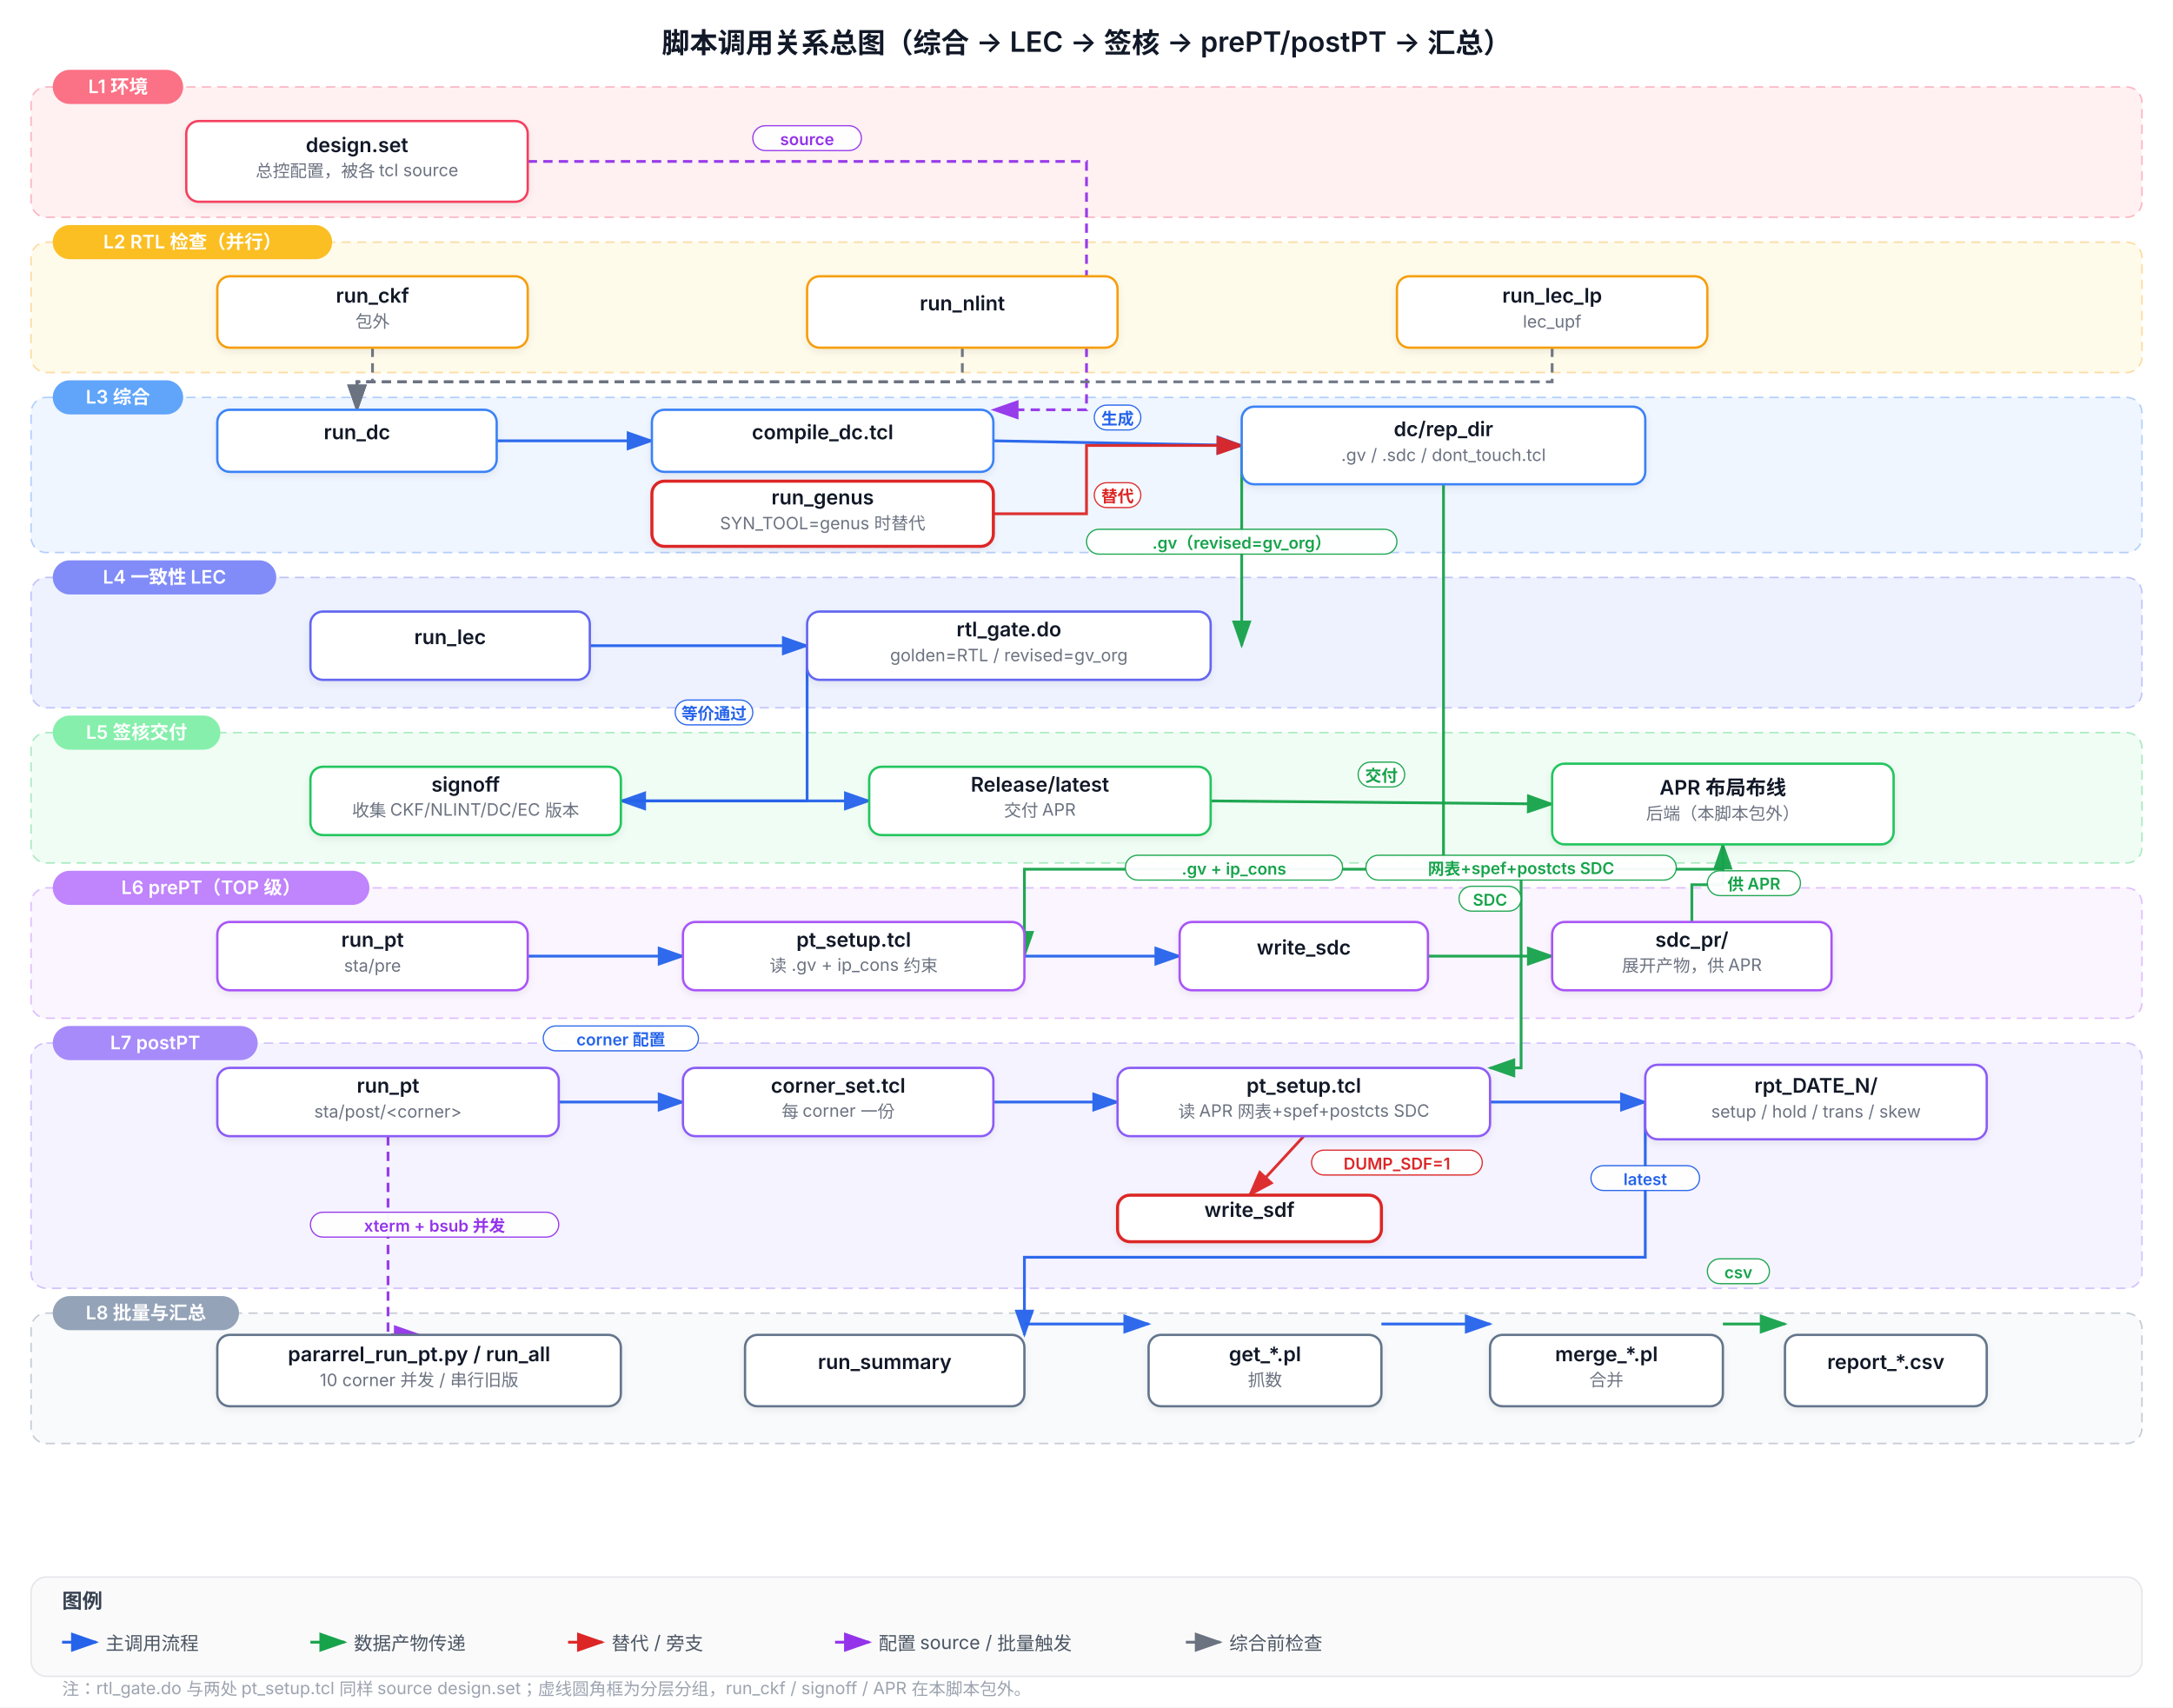
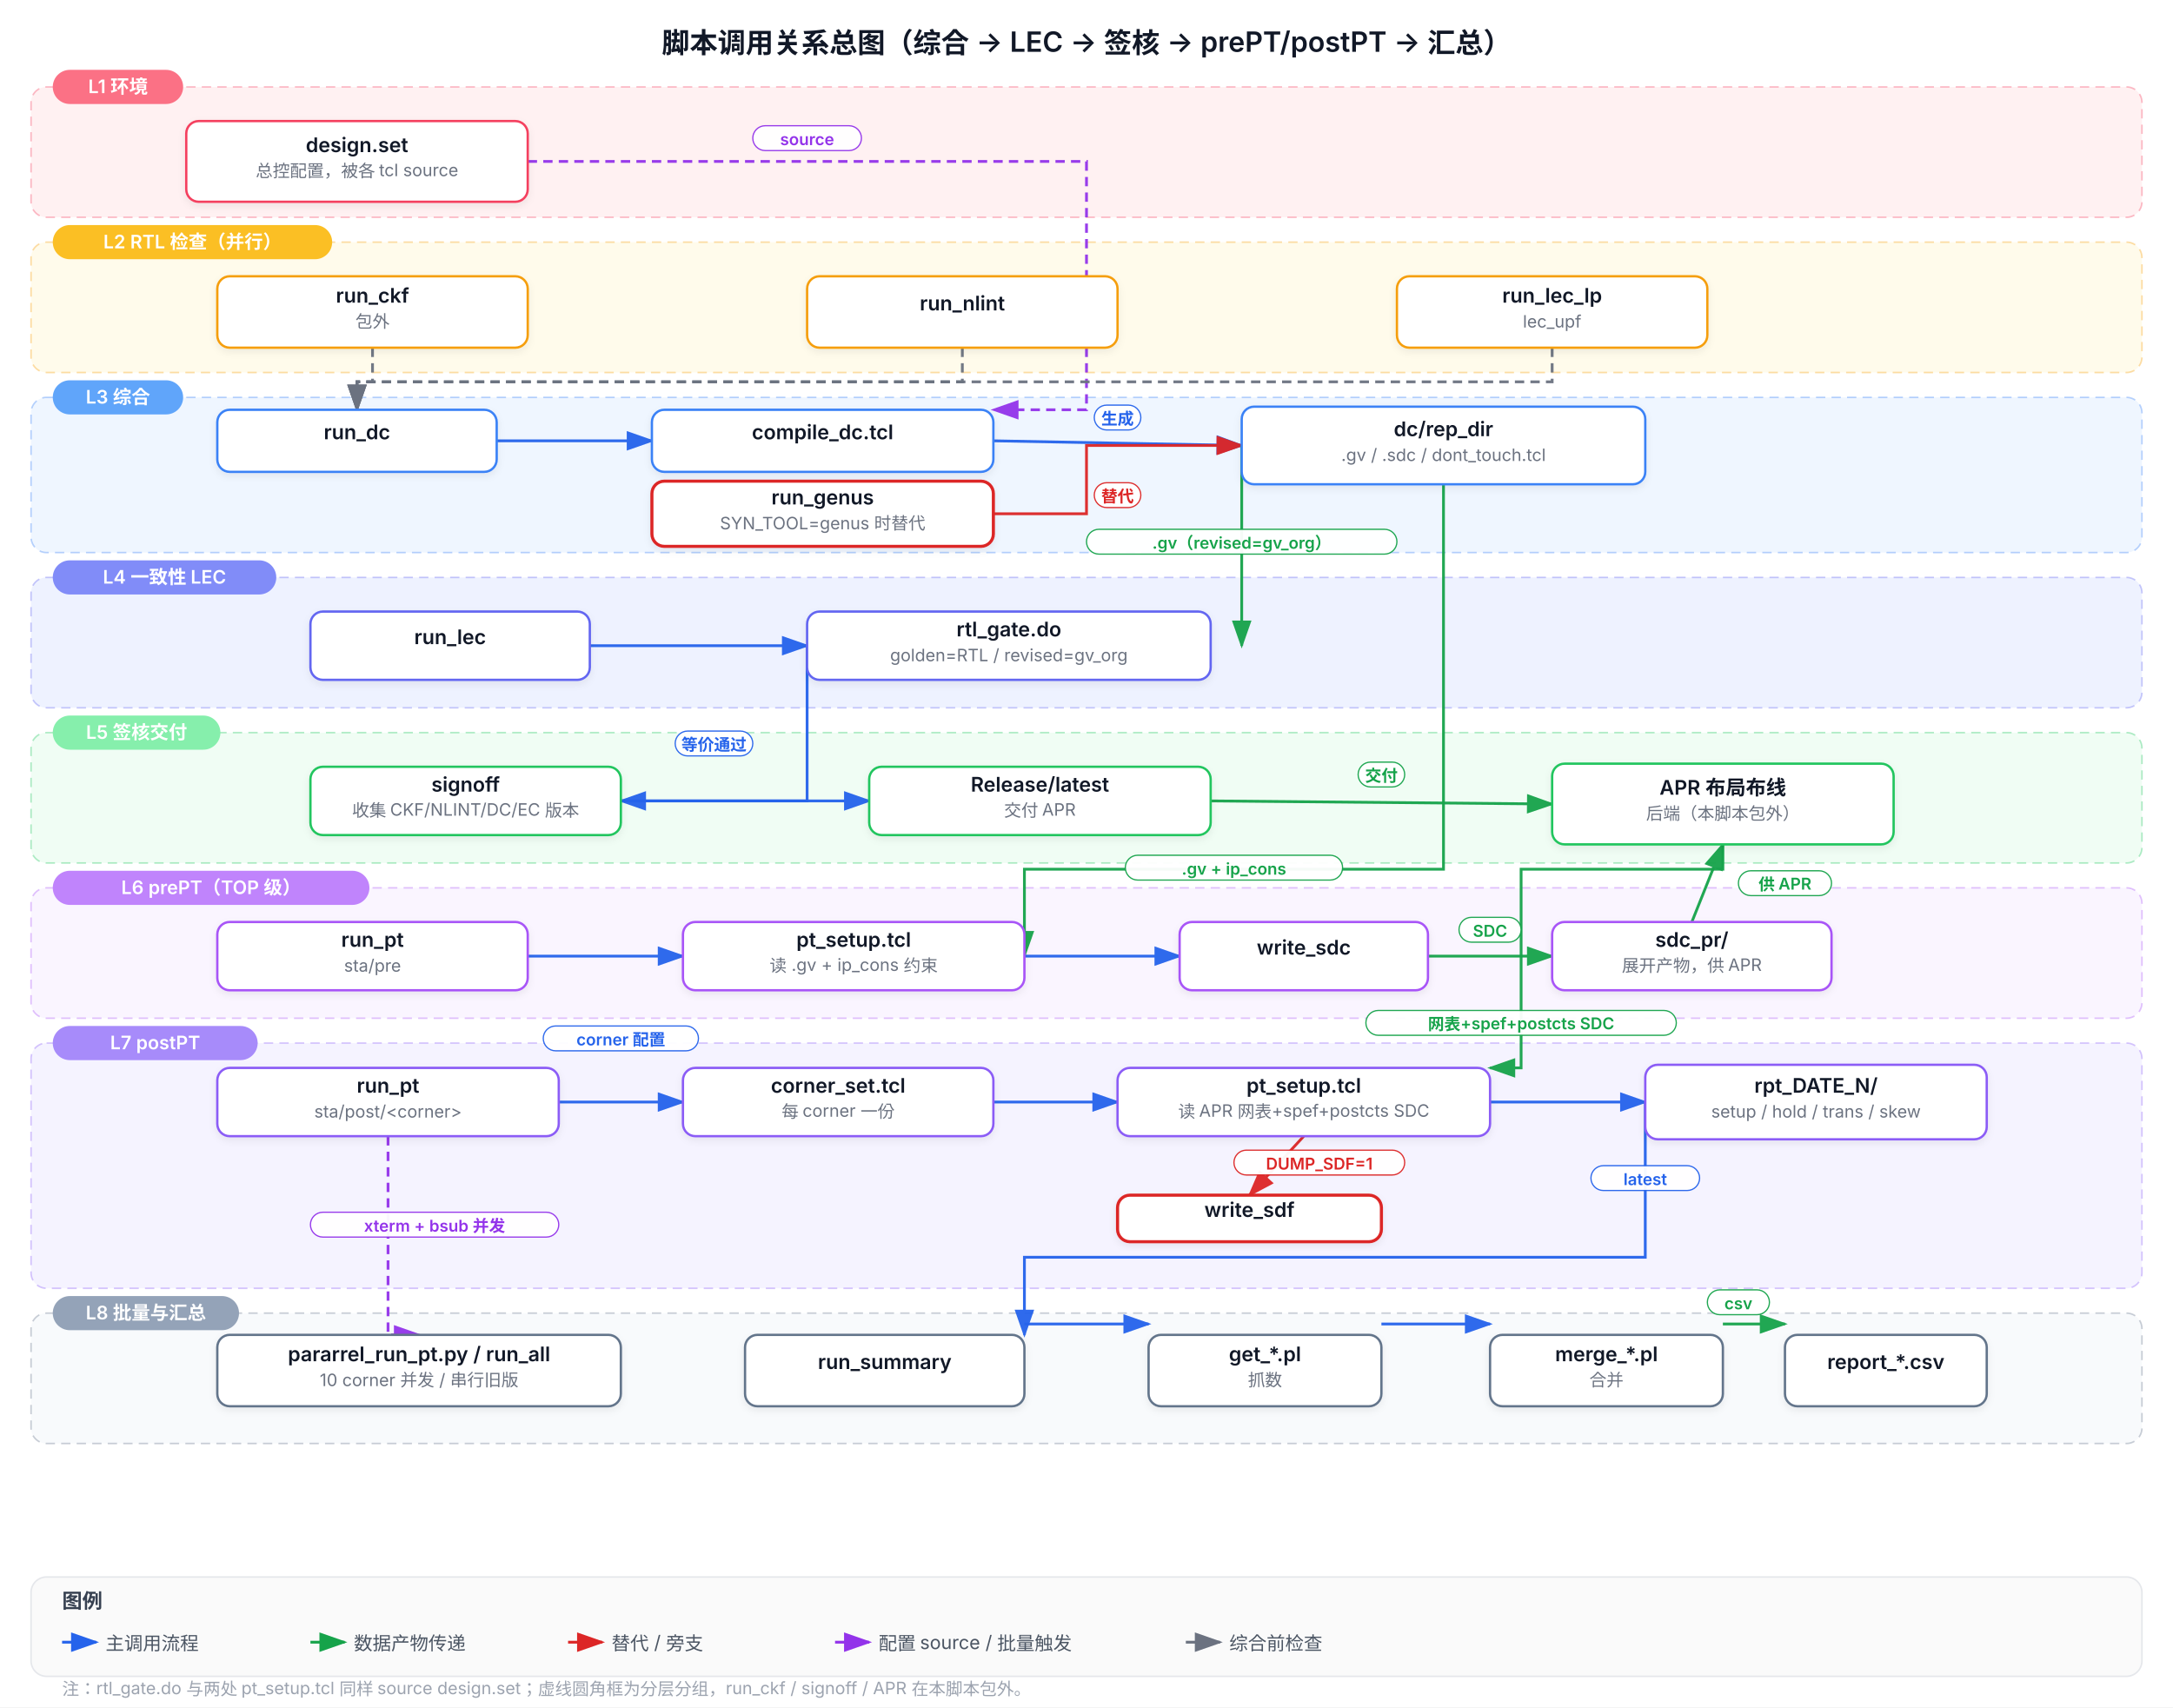
<svg xmlns="http://www.w3.org/2000/svg" viewBox="0 0 1400 1100" width="1400" height="1100" role="img" aria-label="脚本调用关系总图">
  <style>
    text { font-family: -apple-system, BlinkMacSystemFont, "Segoe UI", "PingFang SC", "Microsoft YaHei", sans-serif; }
    .node { transition: all 0.2s ease; }
    .node:hover rect { filter: drop-shadow(0 4px 8px rgba(0,0,0,0.12)); stroke-width: 2.2; }
    .node:hover text { fill: #db2777; }
  </style>
  <defs>
    <filter id="soft-shadow" x="-20%" y="-20%" width="140%" height="140%">
      <feDropShadow dx="0" dy="2" stdDeviation="2.5" flood-color="#000000" flood-opacity="0.07" />
    </filter>
    <marker id="arrow-blue" markerWidth="10" markerHeight="7" refX="9" refY="3.5" orient="auto">
      <polygon points="0 0, 10 3.5, 0 7" fill="#2563eb" />
    </marker>
    <marker id="arrow-green" markerWidth="10" markerHeight="7" refX="9" refY="3.5" orient="auto">
      <polygon points="0 0, 10 3.5, 0 7" fill="#16a34a" />
    </marker>
    <marker id="arrow-red" markerWidth="10" markerHeight="7" refX="9" refY="3.5" orient="auto">
      <polygon points="0 0, 10 3.5, 0 7" fill="#dc2626" />
    </marker>
    <marker id="arrow-purple" markerWidth="10" markerHeight="7" refX="9" refY="3.5" orient="auto">
      <polygon points="0 0, 10 3.5, 0 7" fill="#9333ea" />
    </marker>
    <marker id="arrow-gray" markerWidth="10" markerHeight="7" refX="9" refY="3.5" orient="auto">
      <polygon points="0 0, 10 3.5, 0 7" fill="#6b7280" />
    </marker>
  </defs>
  <rect width="1400" height="1100" fill="#ffffff" />
  <text x="700.0" y="34" text-anchor="middle" font-size="18" font-weight="600" fill="#111827">脚本调用关系总图（综合 → LEC → 签核 → prePT/postPT → 汇总）</text>
  <rect x="20" y="56" width="1360" height="84" rx="10" ry="10" fill="#fff1f2" stroke="#f43f5e" stroke-width="1" stroke-opacity="0.35" stroke-dasharray="6,4" />
  <rect x="34" y="45" width="84" height="22" rx="11" ry="11" fill="#fb7185" />
  <text x="76.0" y="60" text-anchor="middle" font-size="12" font-weight="600" fill="#ffffff">L1 环境</text>
  <rect x="20" y="156" width="1360" height="84" rx="10" ry="10" fill="#fffbeb" stroke="#f59e0b" stroke-width="1" stroke-opacity="0.35" stroke-dasharray="6,4" />
  <rect x="34" y="145" width="180" height="22" rx="11" ry="11" fill="#fbbf24" />
  <text x="124.0" y="160" text-anchor="middle" font-size="12" font-weight="600" fill="#ffffff">L2 RTL 检查（并行）</text>
  <rect x="20" y="256" width="1360" height="100" rx="10" ry="10" fill="#eff6ff" stroke="#3b82f6" stroke-width="1" stroke-opacity="0.35" stroke-dasharray="6,4" />
  <rect x="34" y="245" width="84" height="22" rx="11" ry="11" fill="#60a5fa" />
  <text x="76.0" y="260" text-anchor="middle" font-size="12" font-weight="600" fill="#ffffff">L3 综合</text>
  <rect x="20" y="372" width="1360" height="84" rx="10" ry="10" fill="#eef2ff" stroke="#6366f1" stroke-width="1" stroke-opacity="0.35" stroke-dasharray="6,4" />
  <rect x="34" y="361" width="144" height="22" rx="11" ry="11" fill="#818cf8" />
  <text x="106.0" y="376" text-anchor="middle" font-size="12" font-weight="600" fill="#ffffff">L4 一致性 LEC</text>
  <rect x="20" y="472" width="1360" height="84" rx="10" ry="10" fill="#f0fdf4" stroke="#22c55e" stroke-width="1" stroke-opacity="0.35" stroke-dasharray="6,4" />
  <rect x="34" y="461" width="108" height="22" rx="11" ry="11" fill="#86efac" />
  <text x="88.0" y="476" text-anchor="middle" font-size="12" font-weight="600" fill="#ffffff">L5 签核交付</text>
  <rect x="20" y="572" width="1360" height="84" rx="10" ry="10" fill="#faf5ff" stroke="#a855f7" stroke-width="1" stroke-opacity="0.35" stroke-dasharray="6,4" />
  <rect x="34" y="561" width="204" height="22" rx="11" ry="11" fill="#c084fc" />
  <text x="136.0" y="576" text-anchor="middle" font-size="12" font-weight="600" fill="#ffffff">L6 prePT（TOP 级）</text>
  <rect x="20" y="672" width="1360" height="158" rx="10" ry="10" fill="#f5f3ff" stroke="#8b5cf6" stroke-width="1" stroke-opacity="0.35" stroke-dasharray="6,4" />
  <rect x="34" y="661" width="132" height="22" rx="11" ry="11" fill="#a78bfa" />
  <text x="100.0" y="676" text-anchor="middle" font-size="12" font-weight="600" fill="#ffffff">L7 postPT</text>
  <rect x="20" y="846" width="1360" height="84" rx="10" ry="10" fill="#f8fafc" stroke="#64748b" stroke-width="1" stroke-opacity="0.35" stroke-dasharray="6,4" />
  <rect x="34" y="835" width="120" height="22" rx="11" ry="11" fill="#94a3b8" />
  <text x="94.0" y="850" text-anchor="middle" font-size="12" font-weight="600" fill="#ffffff">L8 批量与汇总</text>
  <g class="edges">
    <path id="edge-0" d="M 340,104 L 700,104 L 700,264 L 640,264" fill="none" stroke="#9333ea" stroke-width="1.8" stroke-dasharray="6,4" marker-end="url(#arrow-purple)" opacity="0.95" />
    <path id="edge-1" d="M 240,224 L 240,246 L 230,246 L 230,264" fill="none" stroke="#6b7280" stroke-width="1.8" stroke-dasharray="6,4" marker-end="url(#arrow-gray)" opacity="0.95" />
    <path id="edge-2" d="M 620,224 L 620,246 L 230,246 L 230,264" fill="none" stroke="#6b7280" stroke-width="1.8" stroke-dasharray="6,4" marker-end="url(#arrow-gray)" opacity="0.95" />
    <path id="edge-3" d="M 1000,224 L 1000,246 L 230,246 L 230,264" fill="none" stroke="#6b7280" stroke-width="1.8" stroke-dasharray="6,4" marker-end="url(#arrow-gray)" opacity="0.95" />
    <path id="edge-4" d="M 320,284 L 420,284" fill="none" stroke="#2563eb" stroke-width="1.8" stroke-dasharray="none" marker-end="url(#arrow-blue)" opacity="0.95" />
    <path id="edge-5" d="M 640,284 L 800,287" fill="none" stroke="#2563eb" stroke-width="1.8" stroke-dasharray="none" marker-end="url(#arrow-blue)" opacity="0.95" />
    <path id="edge-6" d="M 640,331 L 700,331 L 700,287 L 800,287" fill="none" stroke="#dc2626" stroke-width="1.8" stroke-dasharray="none" marker-end="url(#arrow-red)" opacity="0.95" />
    <path id="edge-7" d="M 800,287 L 800,416" fill="none" stroke="#16a34a" stroke-width="1.8" stroke-dasharray="none" marker-end="url(#arrow-green)" opacity="0.95" />
    <path id="edge-8" d="M 380,416 L 520,416" fill="none" stroke="#2563eb" stroke-width="1.8" stroke-dasharray="none" marker-end="url(#arrow-blue)" opacity="0.95" />
    <path id="edge-9" d="M 520,416 L 520,516 L 400,516" fill="none" stroke="#2563eb" stroke-width="1.8" stroke-dasharray="none" marker-end="url(#arrow-blue)" opacity="0.95" />
    <path id="edge-10" d="M 400,516 L 560,516" fill="none" stroke="#2563eb" stroke-width="1.8" stroke-dasharray="none" marker-end="url(#arrow-blue)" opacity="0.95" />
    <path id="edge-11" d="M 780,516 L 1000,518" fill="none" stroke="#16a34a" stroke-width="1.8" stroke-dasharray="none" marker-end="url(#arrow-green)" opacity="0.95" />
    <path id="edge-12" d="M 930,312 L 930,560 L 660,560 L 660,616" fill="none" stroke="#16a34a" stroke-width="1.8" stroke-dasharray="none" marker-end="url(#arrow-green)" opacity="0.95" />
    <path id="edge-13" d="M 340,616 L 440,616" fill="none" stroke="#2563eb" stroke-width="1.8" stroke-dasharray="none" marker-end="url(#arrow-blue)" opacity="0.95" />
    <path id="edge-14" d="M 660,616 L 760,616" fill="none" stroke="#2563eb" stroke-width="1.8" stroke-dasharray="none" marker-end="url(#arrow-blue)" opacity="0.95" />
    <path id="edge-15" d="M 920,616 L 1000,616" fill="none" stroke="#16a34a" stroke-width="1.8" stroke-dasharray="none" marker-end="url(#arrow-green)" opacity="0.95" />
-     <path id="edge-16" d="M 1090,594 L 1090,570 L 1110,570 L 1110,544" fill="none" stroke="#16a34a" stroke-width="1.8" stroke-dasharray="none" marker-end="url(#arrow-green)" opacity="0.95" />
+     <path id="edge-16" d="M 1090,594 L 1110,544" fill="none" stroke="#16a34a" stroke-width="1.8" stroke-dasharray="none" marker-end="url(#arrow-green)" opacity="0.95" />
    <path id="edge-17" d="M 1110,544 L 1110,560 L 980,560 L 980,688 L 960,688" fill="none" stroke="#16a34a" stroke-width="1.8" stroke-dasharray="none" marker-end="url(#arrow-green)" opacity="0.95" />
    <path id="edge-18" d="M 360,710 L 440,710" fill="none" stroke="#2563eb" stroke-width="1.8" stroke-dasharray="none" marker-end="url(#arrow-blue)" opacity="0.95" />
    <path id="edge-19" d="M 640,710 L 720,710" fill="none" stroke="#2563eb" stroke-width="1.8" stroke-dasharray="none" marker-end="url(#arrow-blue)" opacity="0.95" />
    <path id="edge-20" d="M 960,710 L 1060,710" fill="none" stroke="#2563eb" stroke-width="1.8" stroke-dasharray="none" marker-end="url(#arrow-blue)" opacity="0.95" />
    <path id="edge-21" d="M 840,732 L 805,770" fill="none" stroke="#dc2626" stroke-width="1.8" stroke-dasharray="none" marker-end="url(#arrow-red)" opacity="0.95" />
    <path id="edge-22" d="M 250,732 L 250,860 L 270,860" fill="none" stroke="#9333ea" stroke-width="1.8" stroke-dasharray="6,4" marker-end="url(#arrow-purple)" opacity="0.95" />
    <path id="edge-23" d="M 1060,710 L 1060,810 L 660,810 L 660,860" fill="none" stroke="#2563eb" stroke-width="1.8" stroke-dasharray="none" marker-end="url(#arrow-blue)" opacity="0.95" />
    <path id="edge-24" d="M 660,853 L 740,853" fill="none" stroke="#2563eb" stroke-width="1.8" stroke-dasharray="none" marker-end="url(#arrow-blue)" opacity="0.95" />
    <path id="edge-25" d="M 890,853 L 960,853" fill="none" stroke="#2563eb" stroke-width="1.8" stroke-dasharray="none" marker-end="url(#arrow-blue)" opacity="0.95" />
    <path id="edge-26" d="M 1110,853 L 1150,853" fill="none" stroke="#16a34a" stroke-width="1.8" stroke-dasharray="none" marker-end="url(#arrow-green)" opacity="0.95" />
  </g>
  <rect x="485.0" y="81.0" width="70" height="16" rx="8" fill="#ffffff" stroke="#9333ea" stroke-width="0.8" opacity="0.95" />
  <text x="520.0" y="93.5" text-anchor="middle" font-size="10.5" font-weight="600" fill="#9333ea">source</text>
  <rect x="705.0" y="261.0" width="30" height="16" rx="8" fill="#ffffff" stroke="#2563eb" stroke-width="0.8" opacity="0.95" />
  <text x="720.0" y="273.5" text-anchor="middle" font-size="10.5" font-weight="600" fill="#2563eb">生成</text>
  <rect x="705.0" y="311.0" width="30" height="16" rx="8" fill="#ffffff" stroke="#dc2626" stroke-width="0.8" opacity="0.95" />
  <text x="720.0" y="323.5" text-anchor="middle" font-size="10.5" font-weight="600" fill="#dc2626">替代</text>
  <rect x="700.0" y="341.0" width="200" height="16" rx="8" fill="#ffffff" stroke="#16a34a" stroke-width="0.8" opacity="0.95" />
  <text x="800.0" y="353.5" text-anchor="middle" font-size="10.5" font-weight="600" fill="#16a34a">.gv（revised=gv_org）</text>
-   <rect x="435.0" y="451.0" width="50" height="16" rx="8" fill="#ffffff" stroke="#2563eb" stroke-width="0.8" opacity="0.95" />
-   <text x="460.0" y="463.5" text-anchor="middle" font-size="10.5" font-weight="600" fill="#2563eb">等价通过</text>
+   <rect x="435.0" y="471.0" width="50" height="16" rx="8" fill="#ffffff" stroke="#2563eb" stroke-width="0.8" opacity="0.95" />
+   <text x="460.0" y="483.5" text-anchor="middle" font-size="10.5" font-weight="600" fill="#2563eb">等价通过</text>
  <rect x="875.0" y="491.0" width="30" height="16" rx="8" fill="#ffffff" stroke="#16a34a" stroke-width="0.8" opacity="0.95" />
  <text x="890.0" y="503.5" text-anchor="middle" font-size="10.5" font-weight="600" fill="#16a34a">交付</text>
  <rect x="725.0" y="551.0" width="140" height="16" rx="8" fill="#ffffff" stroke="#16a34a" stroke-width="0.8" opacity="0.95" />
  <text x="795.0" y="563.5" text-anchor="middle" font-size="10.5" font-weight="600" fill="#16a34a">.gv + ip_cons</text>
-   <rect x="940.0" y="571.0" width="40" height="16" rx="8" fill="#ffffff" stroke="#16a34a" stroke-width="0.8" opacity="0.95" />
-   <text x="960.0" y="583.5" text-anchor="middle" font-size="10.5" font-weight="600" fill="#16a34a">SDC</text>
-   <rect x="1100.0" y="561.0" width="60" height="16" rx="8" fill="#ffffff" stroke="#16a34a" stroke-width="0.8" opacity="0.95" />
-   <text x="1130.0" y="573.5" text-anchor="middle" font-size="10.5" font-weight="600" fill="#16a34a">供 APR</text>
-   <rect x="880.0" y="551.0" width="200" height="16" rx="8" fill="#ffffff" stroke="#16a34a" stroke-width="0.8" opacity="0.95" />
-   <text x="980.0" y="563.5" text-anchor="middle" font-size="10.5" font-weight="600" fill="#16a34a">网表+spef+postcts SDC</text>
+   <rect x="940.0" y="591.0" width="40" height="16" rx="8" fill="#ffffff" stroke="#16a34a" stroke-width="0.8" opacity="0.95" />
+   <text x="960.0" y="603.5" text-anchor="middle" font-size="10.5" font-weight="600" fill="#16a34a">SDC</text>
+   <rect x="1120.0" y="561.0" width="60" height="16" rx="8" fill="#ffffff" stroke="#16a34a" stroke-width="0.8" opacity="0.95" />
+   <text x="1150.0" y="573.5" text-anchor="middle" font-size="10.5" font-weight="600" fill="#16a34a">供 APR</text>
+   <rect x="880.0" y="651.0" width="200" height="16" rx="8" fill="#ffffff" stroke="#16a34a" stroke-width="0.8" opacity="0.95" />
+   <text x="980.0" y="663.5" text-anchor="middle" font-size="10.5" font-weight="600" fill="#16a34a">网表+spef+postcts SDC</text>
  <rect x="350.0" y="661.0" width="100" height="16" rx="8" fill="#ffffff" stroke="#2563eb" stroke-width="0.8" opacity="0.95" />
  <text x="400.0" y="673.5" text-anchor="middle" font-size="10.5" font-weight="600" fill="#2563eb">corner 配置</text>
-   <rect x="845.0" y="741.0" width="110" height="16" rx="8" fill="#ffffff" stroke="#dc2626" stroke-width="0.8" opacity="0.95" />
-   <text x="900.0" y="753.5" text-anchor="middle" font-size="10.5" font-weight="600" fill="#dc2626">DUMP_SDF=1</text>
+   <rect x="795.0" y="741.0" width="110" height="16" rx="8" fill="#ffffff" stroke="#dc2626" stroke-width="0.8" opacity="0.95" />
+   <text x="850.0" y="753.5" text-anchor="middle" font-size="10.5" font-weight="600" fill="#dc2626">DUMP_SDF=1</text>
  <rect x="200.0" y="781.0" width="160" height="16" rx="8" fill="#ffffff" stroke="#9333ea" stroke-width="0.8" opacity="0.95" />
  <text x="280.0" y="793.5" text-anchor="middle" font-size="10.5" font-weight="600" fill="#9333ea">xterm + bsub 并发</text>
  <rect x="1025.0" y="751.0" width="70" height="16" rx="8" fill="#ffffff" stroke="#2563eb" stroke-width="0.8" opacity="0.95" />
  <text x="1060.0" y="763.5" text-anchor="middle" font-size="10.5" font-weight="600" fill="#2563eb">latest</text>
-   <rect x="1100.0" y="811.0" width="40" height="16" rx="8" fill="#ffffff" stroke="#16a34a" stroke-width="0.8" opacity="0.95" />
-   <text x="1120.0" y="823.5" text-anchor="middle" font-size="10.5" font-weight="600" fill="#16a34a">csv</text>
+   <rect x="1100.0" y="831.0" width="40" height="16" rx="8" fill="#ffffff" stroke="#16a34a" stroke-width="0.8" opacity="0.95" />
+   <text x="1120.0" y="843.5" text-anchor="middle" font-size="10.5" font-weight="600" fill="#16a34a">csv</text>
  <g class="node">
    <rect x="120" y="78" width="220" height="52" rx="8" ry="8" fill="#ffffff" stroke="#f43f5e" stroke-width="1.5" filter="url(#soft-shadow)" />
    <text x="230.0" y="98.0" text-anchor="middle" font-size="13" font-weight="600" fill="#111827">design.set</text>
    <text x="230.0" y="114.0" text-anchor="middle" font-size="11" fill="#6b7280">总控配置，被各 tcl source</text>
  </g>
  <g class="node">
    <rect x="140" y="178" width="200" height="46" rx="8" ry="8" fill="#ffffff" stroke="#f59e0b" stroke-width="1.5" filter="url(#soft-shadow)" />
    <text x="240.0" y="195.0" text-anchor="middle" font-size="13" font-weight="600" fill="#111827">run_ckf</text>
    <text x="240.0" y="211.0" text-anchor="middle" font-size="11" fill="#6b7280">包外</text>
  </g>
  <g class="node">
    <rect x="520" y="178" width="200" height="46" rx="8" ry="8" fill="#ffffff" stroke="#f59e0b" stroke-width="1.5" filter="url(#soft-shadow)" />
    <text x="620.0" y="200.0" text-anchor="middle" font-size="13" font-weight="600" fill="#111827">run_nlint</text>
  </g>
  <g class="node">
    <rect x="900" y="178" width="200" height="46" rx="8" ry="8" fill="#ffffff" stroke="#f59e0b" stroke-width="1.5" filter="url(#soft-shadow)" />
    <text x="1000.0" y="195.0" text-anchor="middle" font-size="13" font-weight="600" fill="#111827">run_lec_lp</text>
    <text x="1000.0" y="211.0" text-anchor="middle" font-size="11" fill="#6b7280">lec_upf</text>
  </g>
  <g class="node">
    <rect x="140" y="264" width="180" height="40" rx="8" ry="8" fill="#ffffff" stroke="#3b82f6" stroke-width="1.5" filter="url(#soft-shadow)" />
    <text x="230.0" y="283.0" text-anchor="middle" font-size="13" font-weight="600" fill="#111827">run_dc</text>
  </g>
  <g class="node">
    <rect x="420" y="264" width="220" height="40" rx="8" ry="8" fill="#ffffff" stroke="#3b82f6" stroke-width="1.5" filter="url(#soft-shadow)" />
    <text x="530.0" y="283.0" text-anchor="middle" font-size="13" font-weight="600" fill="#111827">compile_dc.tcl</text>
  </g>
  <g class="node">
    <rect x="800" y="262" width="260" height="50" rx="8" ry="8" fill="#ffffff" stroke="#3b82f6" stroke-width="1.5" filter="url(#soft-shadow)" />
    <text x="930.0" y="281.0" text-anchor="middle" font-size="13" font-weight="600" fill="#111827">dc/rep_dir</text>
    <text x="930.0" y="297.0" text-anchor="middle" font-size="11" fill="#6b7280">.gv / .sdc / dont_touch.tcl</text>
  </g>
  <g class="node">
    <rect x="420" y="310" width="220" height="42" rx="8" ry="8" fill="#ffffff" stroke="#dc2626" stroke-width="2" filter="url(#soft-shadow)" />
    <text x="530.0" y="325.0" text-anchor="middle" font-size="13" font-weight="600" fill="#111827">run_genus</text>
    <text x="530.0" y="341.0" text-anchor="middle" font-size="11" fill="#6b7280">SYN_TOOL=genus 时替代</text>
  </g>
  <g class="node">
    <rect x="200" y="394" width="180" height="44" rx="8" ry="8" fill="#ffffff" stroke="#6366f1" stroke-width="1.5" filter="url(#soft-shadow)" />
    <text x="290.0" y="415.0" text-anchor="middle" font-size="13" font-weight="600" fill="#111827">run_lec</text>
  </g>
  <g class="node">
    <rect x="520" y="394" width="260" height="44" rx="8" ry="8" fill="#ffffff" stroke="#6366f1" stroke-width="1.5" filter="url(#soft-shadow)" />
    <text x="650.0" y="410.0" text-anchor="middle" font-size="13" font-weight="600" fill="#111827">rtl_gate.do</text>
    <text x="650.0" y="426.0" text-anchor="middle" font-size="11" fill="#6b7280">golden=RTL / revised=gv_org</text>
  </g>
  <g class="node">
    <rect x="200" y="494" width="200" height="44" rx="8" ry="8" fill="#ffffff" stroke="#22c55e" stroke-width="1.5" filter="url(#soft-shadow)" />
    <text x="300.0" y="510.0" text-anchor="middle" font-size="13" font-weight="600" fill="#111827">signoff</text>
    <text x="300.0" y="526.0" text-anchor="middle" font-size="11" fill="#6b7280">收集 CKF/NLINT/DC/EC 版本</text>
  </g>
  <g class="node">
    <rect x="560" y="494" width="220" height="44" rx="8" ry="8" fill="#ffffff" stroke="#22c55e" stroke-width="1.5" filter="url(#soft-shadow)" />
    <text x="670.0" y="510.0" text-anchor="middle" font-size="13" font-weight="600" fill="#111827">Release/latest</text>
    <text x="670.0" y="526.0" text-anchor="middle" font-size="11" fill="#6b7280">交付 APR</text>
  </g>
  <g class="node">
    <rect x="1000" y="492" width="220" height="52" rx="8" ry="8" fill="#ffffff" stroke="#22c55e" stroke-width="1.5" filter="url(#soft-shadow)" />
    <text x="1110.0" y="512.0" text-anchor="middle" font-size="13" font-weight="600" fill="#111827">APR 布局布线</text>
    <text x="1110.0" y="528.0" text-anchor="middle" font-size="11" fill="#6b7280">后端（本脚本包外）</text>
  </g>
  <g class="node">
    <rect x="140" y="594" width="200" height="44" rx="8" ry="8" fill="#ffffff" stroke="#a855f7" stroke-width="1.5" filter="url(#soft-shadow)" />
    <text x="240.0" y="610.0" text-anchor="middle" font-size="13" font-weight="600" fill="#111827">run_pt</text>
    <text x="240.0" y="626.0" text-anchor="middle" font-size="11" fill="#6b7280">sta/pre</text>
  </g>
  <g class="node">
    <rect x="440" y="594" width="220" height="44" rx="8" ry="8" fill="#ffffff" stroke="#a855f7" stroke-width="1.5" filter="url(#soft-shadow)" />
    <text x="550.0" y="610.0" text-anchor="middle" font-size="13" font-weight="600" fill="#111827">pt_setup.tcl</text>
    <text x="550.0" y="626.0" text-anchor="middle" font-size="11" fill="#6b7280">读 .gv + ip_cons 约束</text>
  </g>
  <g class="node">
    <rect x="760" y="594" width="160" height="44" rx="8" ry="8" fill="#ffffff" stroke="#a855f7" stroke-width="1.5" filter="url(#soft-shadow)" />
    <text x="840.0" y="615.0" text-anchor="middle" font-size="13" font-weight="600" fill="#111827">write_sdc</text>
  </g>
  <g class="node">
    <rect x="1000" y="594" width="180" height="44" rx="8" ry="8" fill="#ffffff" stroke="#a855f7" stroke-width="1.5" filter="url(#soft-shadow)" />
    <text x="1090.0" y="610.0" text-anchor="middle" font-size="13" font-weight="600" fill="#111827">sdc_pr/</text>
    <text x="1090.0" y="626.0" text-anchor="middle" font-size="11" fill="#6b7280">展开产物，供 APR</text>
  </g>
  <g class="node">
    <rect x="140" y="688" width="220" height="44" rx="8" ry="8" fill="#ffffff" stroke="#8b5cf6" stroke-width="1.5" filter="url(#soft-shadow)" />
    <text x="250.0" y="704.0" text-anchor="middle" font-size="13" font-weight="600" fill="#111827">run_pt</text>
    <text x="250.0" y="720.0" text-anchor="middle" font-size="11" fill="#6b7280">sta/post/&lt;corner&gt;</text>
  </g>
  <g class="node">
    <rect x="440" y="688" width="200" height="44" rx="8" ry="8" fill="#ffffff" stroke="#8b5cf6" stroke-width="1.5" filter="url(#soft-shadow)" />
    <text x="540.0" y="704.0" text-anchor="middle" font-size="13" font-weight="600" fill="#111827">corner_set.tcl</text>
    <text x="540.0" y="720.0" text-anchor="middle" font-size="11" fill="#6b7280">每 corner 一份</text>
  </g>
  <g class="node">
    <rect x="720" y="688" width="240" height="44" rx="8" ry="8" fill="#ffffff" stroke="#8b5cf6" stroke-width="1.5" filter="url(#soft-shadow)" />
    <text x="840.0" y="704.0" text-anchor="middle" font-size="13" font-weight="600" fill="#111827">pt_setup.tcl</text>
    <text x="840.0" y="720.0" text-anchor="middle" font-size="11" fill="#6b7280">读 APR 网表+spef+postcts SDC</text>
  </g>
  <g class="node">
    <rect x="1060" y="686" width="220" height="48" rx="8" ry="8" fill="#ffffff" stroke="#8b5cf6" stroke-width="1.5" filter="url(#soft-shadow)" />
    <text x="1170.0" y="704.0" text-anchor="middle" font-size="13" font-weight="600" fill="#111827">rpt_DATE_N/</text>
    <text x="1170.0" y="720.0" text-anchor="middle" font-size="11" fill="#6b7280">setup / hold / trans / skew</text>
  </g>
  <g class="node">
    <rect x="720" y="770" width="170" height="30" rx="8" ry="8" fill="#ffffff" stroke="#dc2626" stroke-width="2" filter="url(#soft-shadow)" />
    <text x="805.0" y="784.0" text-anchor="middle" font-size="13" font-weight="600" fill="#111827">write_sdf</text>
  </g>
  <g class="node">
    <rect x="140" y="860" width="260" height="46" rx="8" ry="8" fill="#ffffff" stroke="#64748b" stroke-width="1.5" filter="url(#soft-shadow)" />
    <text x="270.0" y="877.0" text-anchor="middle" font-size="13" font-weight="600" fill="#111827">pararrel_run_pt.py / run_all</text>
    <text x="270.0" y="893.0" text-anchor="middle" font-size="11" fill="#6b7280">10 corner 并发 / 串行旧版</text>
  </g>
  <g class="node">
    <rect x="480" y="860" width="180" height="46" rx="8" ry="8" fill="#ffffff" stroke="#64748b" stroke-width="1.5" filter="url(#soft-shadow)" />
    <text x="570.0" y="882.0" text-anchor="middle" font-size="13" font-weight="600" fill="#111827">run_summary</text>
  </g>
  <g class="node">
    <rect x="740" y="860" width="150" height="46" rx="8" ry="8" fill="#ffffff" stroke="#64748b" stroke-width="1.5" filter="url(#soft-shadow)" />
    <text x="815.0" y="877.0" text-anchor="middle" font-size="13" font-weight="600" fill="#111827">get_*.pl</text>
    <text x="815.0" y="893.0" text-anchor="middle" font-size="11" fill="#6b7280">抓数</text>
  </g>
  <g class="node">
    <rect x="960" y="860" width="150" height="46" rx="8" ry="8" fill="#ffffff" stroke="#64748b" stroke-width="1.5" filter="url(#soft-shadow)" />
    <text x="1035.0" y="877.0" text-anchor="middle" font-size="13" font-weight="600" fill="#111827">merge_*.pl</text>
    <text x="1035.0" y="893.0" text-anchor="middle" font-size="11" fill="#6b7280">合并</text>
  </g>
  <g class="node">
    <rect x="1150" y="860" width="130" height="46" rx="8" ry="8" fill="#ffffff" stroke="#64748b" stroke-width="1.5" filter="url(#soft-shadow)" />
    <text x="1215.0" y="882.0" text-anchor="middle" font-size="13" font-weight="600" fill="#111827">report_*.csv</text>
  </g>
  <rect x="20" y="1016" width="1360" height="64" rx="10" fill="#fafafa" stroke="#e5e7eb" stroke-width="1" />
  <text x="40" y="1036" font-size="13" font-weight="600" fill="#374151">图例</text>
  <line x1="40" y1="1058" x2="62" y2="1058" stroke="#2563eb" stroke-width="1.8" marker-end="url(#arrow-blue)" />
  <text x="68" y="1063" font-size="12" fill="#4b5563">主调用流程</text>
  <line x1="200" y1="1058" x2="222" y2="1058" stroke="#16a34a" stroke-width="1.8" marker-end="url(#arrow-green)" />
  <text x="228" y="1063" font-size="12" fill="#4b5563">数据产物传递</text>
  <line x1="366" y1="1058" x2="388" y2="1058" stroke="#dc2626" stroke-width="1.8" marker-end="url(#arrow-red)" />
  <text x="394" y="1063" font-size="12" fill="#4b5563">替代 / 旁支</text>
  <line x1="538" y1="1058" x2="560" y2="1058" stroke="#9333ea" stroke-width="1.8" marker-end="url(#arrow-purple)" />
  <text x="566" y="1063" font-size="12" fill="#4b5563">配置 source / 批量触发</text>
  <line x1="764" y1="1058" x2="786" y2="1058" stroke="#6b7280" stroke-width="1.8" marker-end="url(#arrow-gray)" />
  <text x="792" y="1063" font-size="12" fill="#4b5563">综合前检查</text>
  <text x="40" y="1092" font-size="11" fill="#9ca3af">注：rtl_gate.do 与两处 pt_setup.tcl 同样 source design.set；虚线圆角框为分层分组，run_ckf / signoff / APR 在本脚本包外。</text>
</svg>
